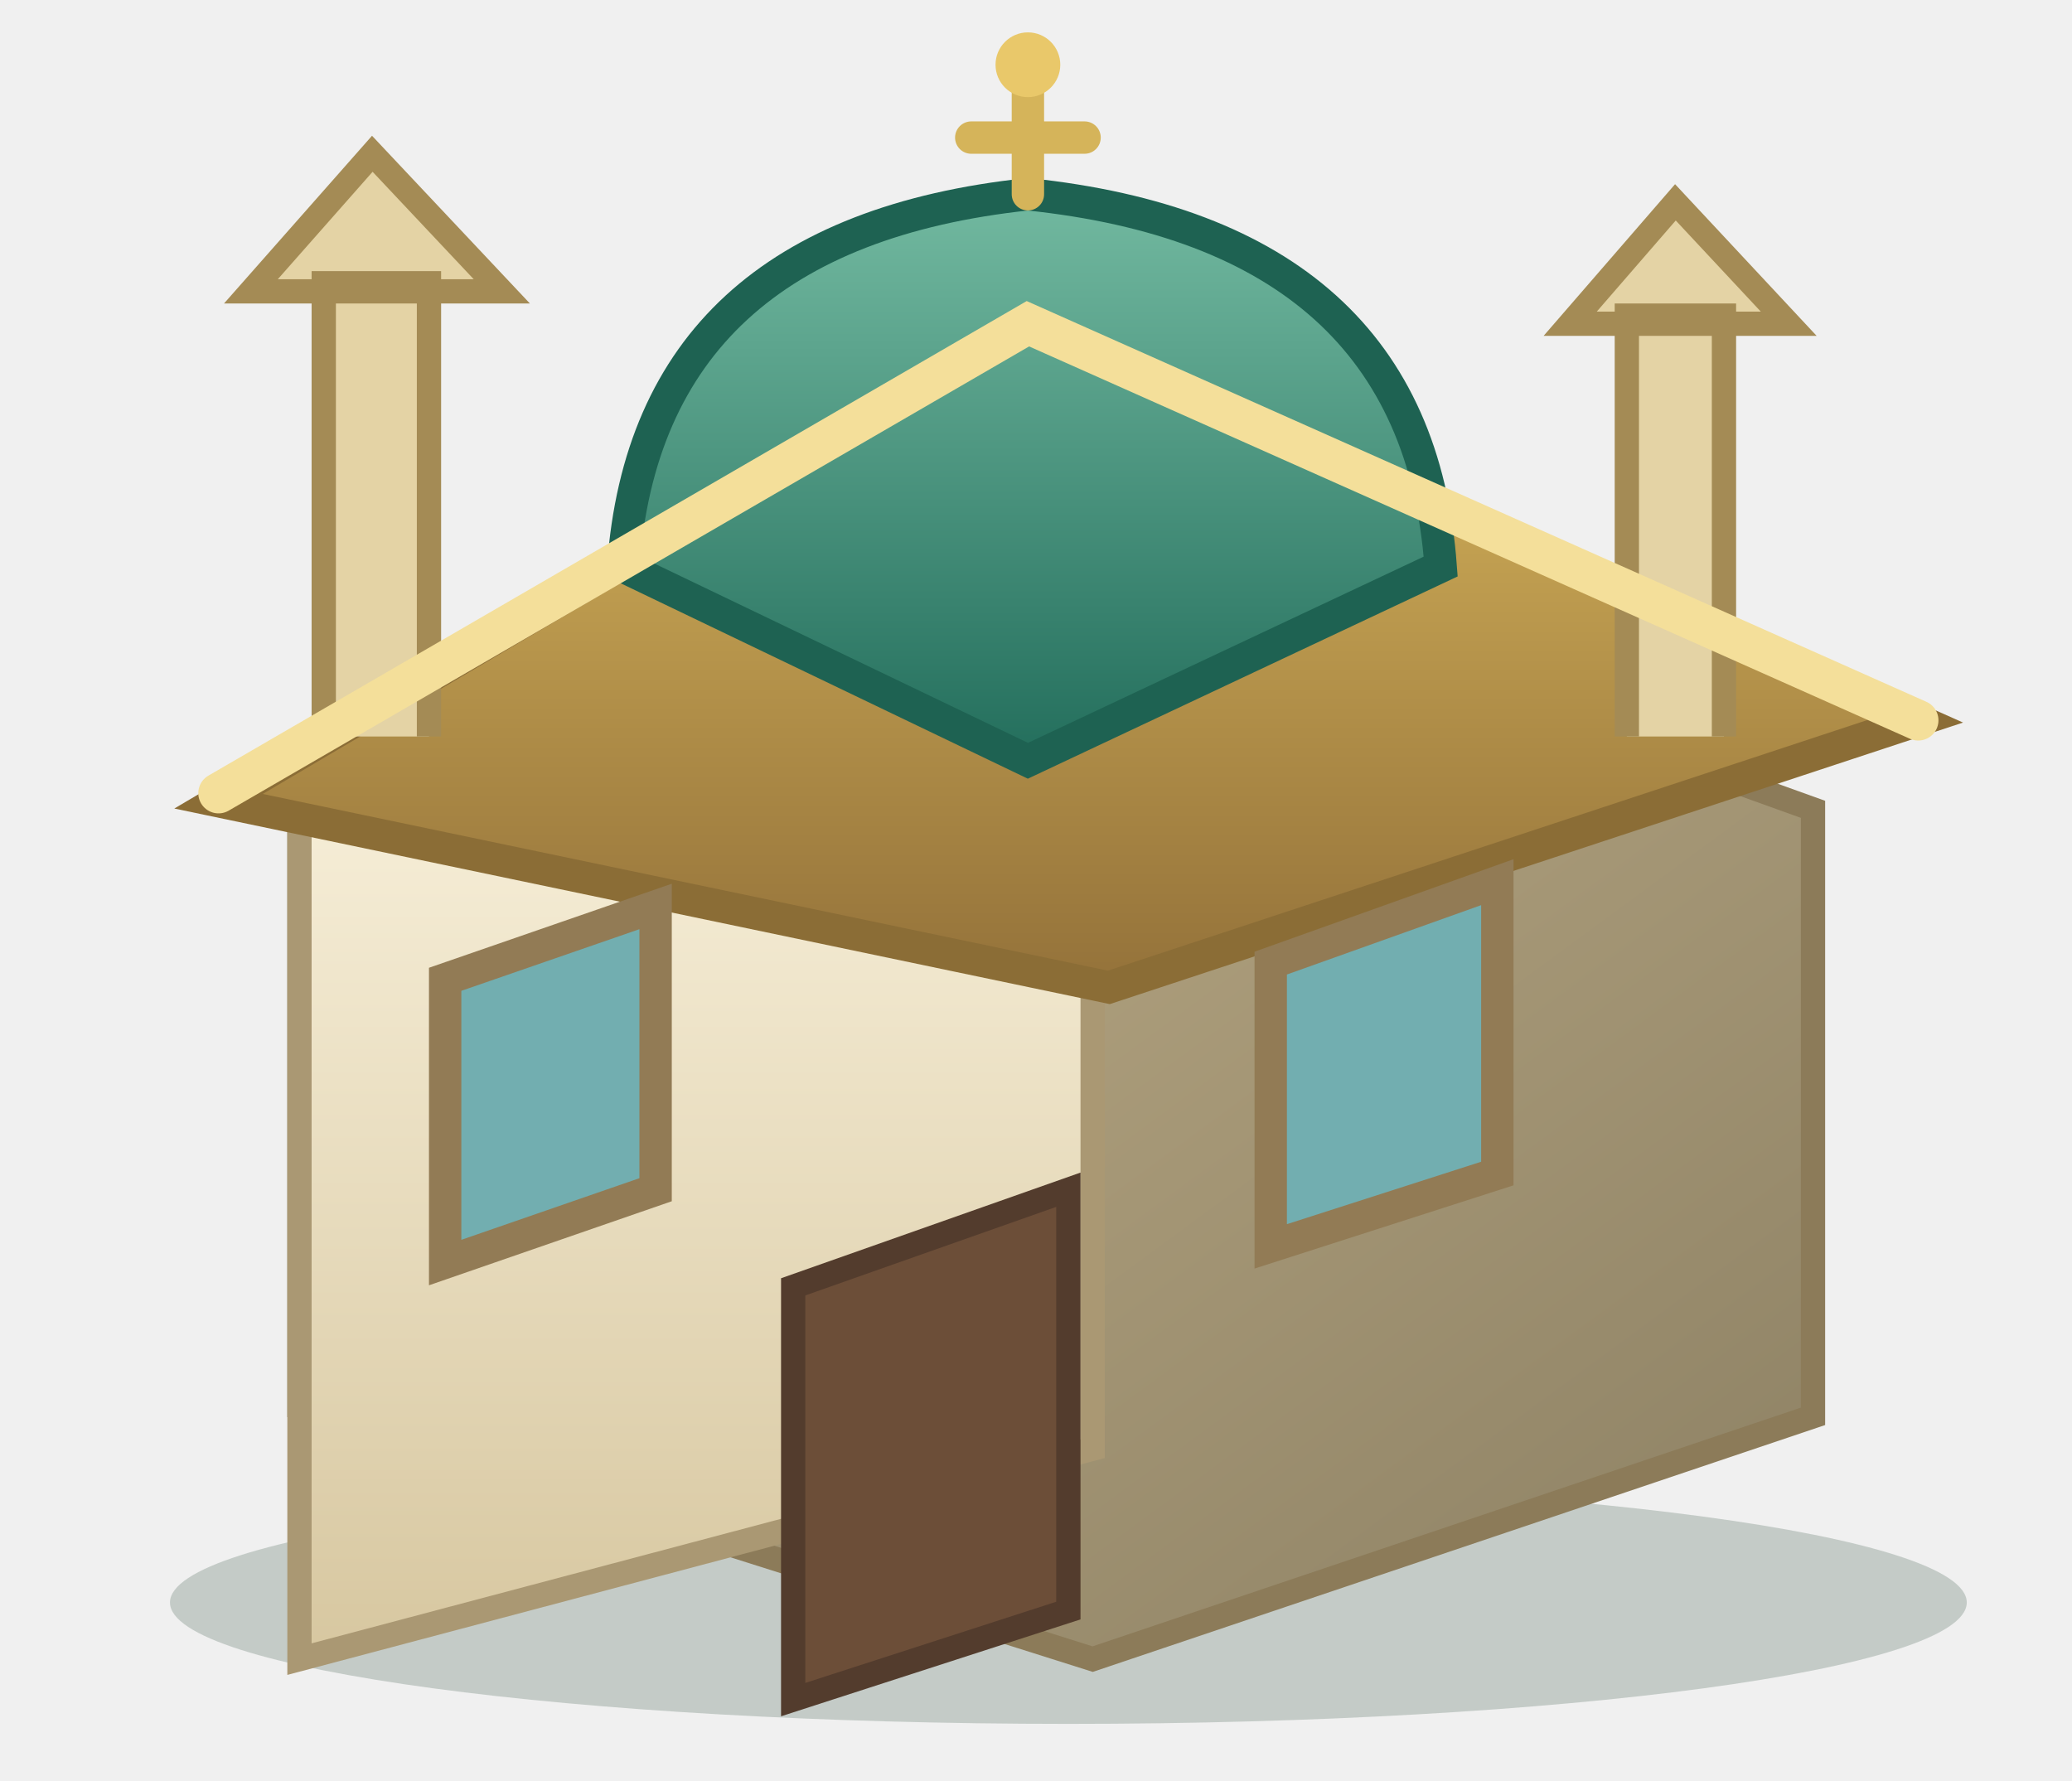
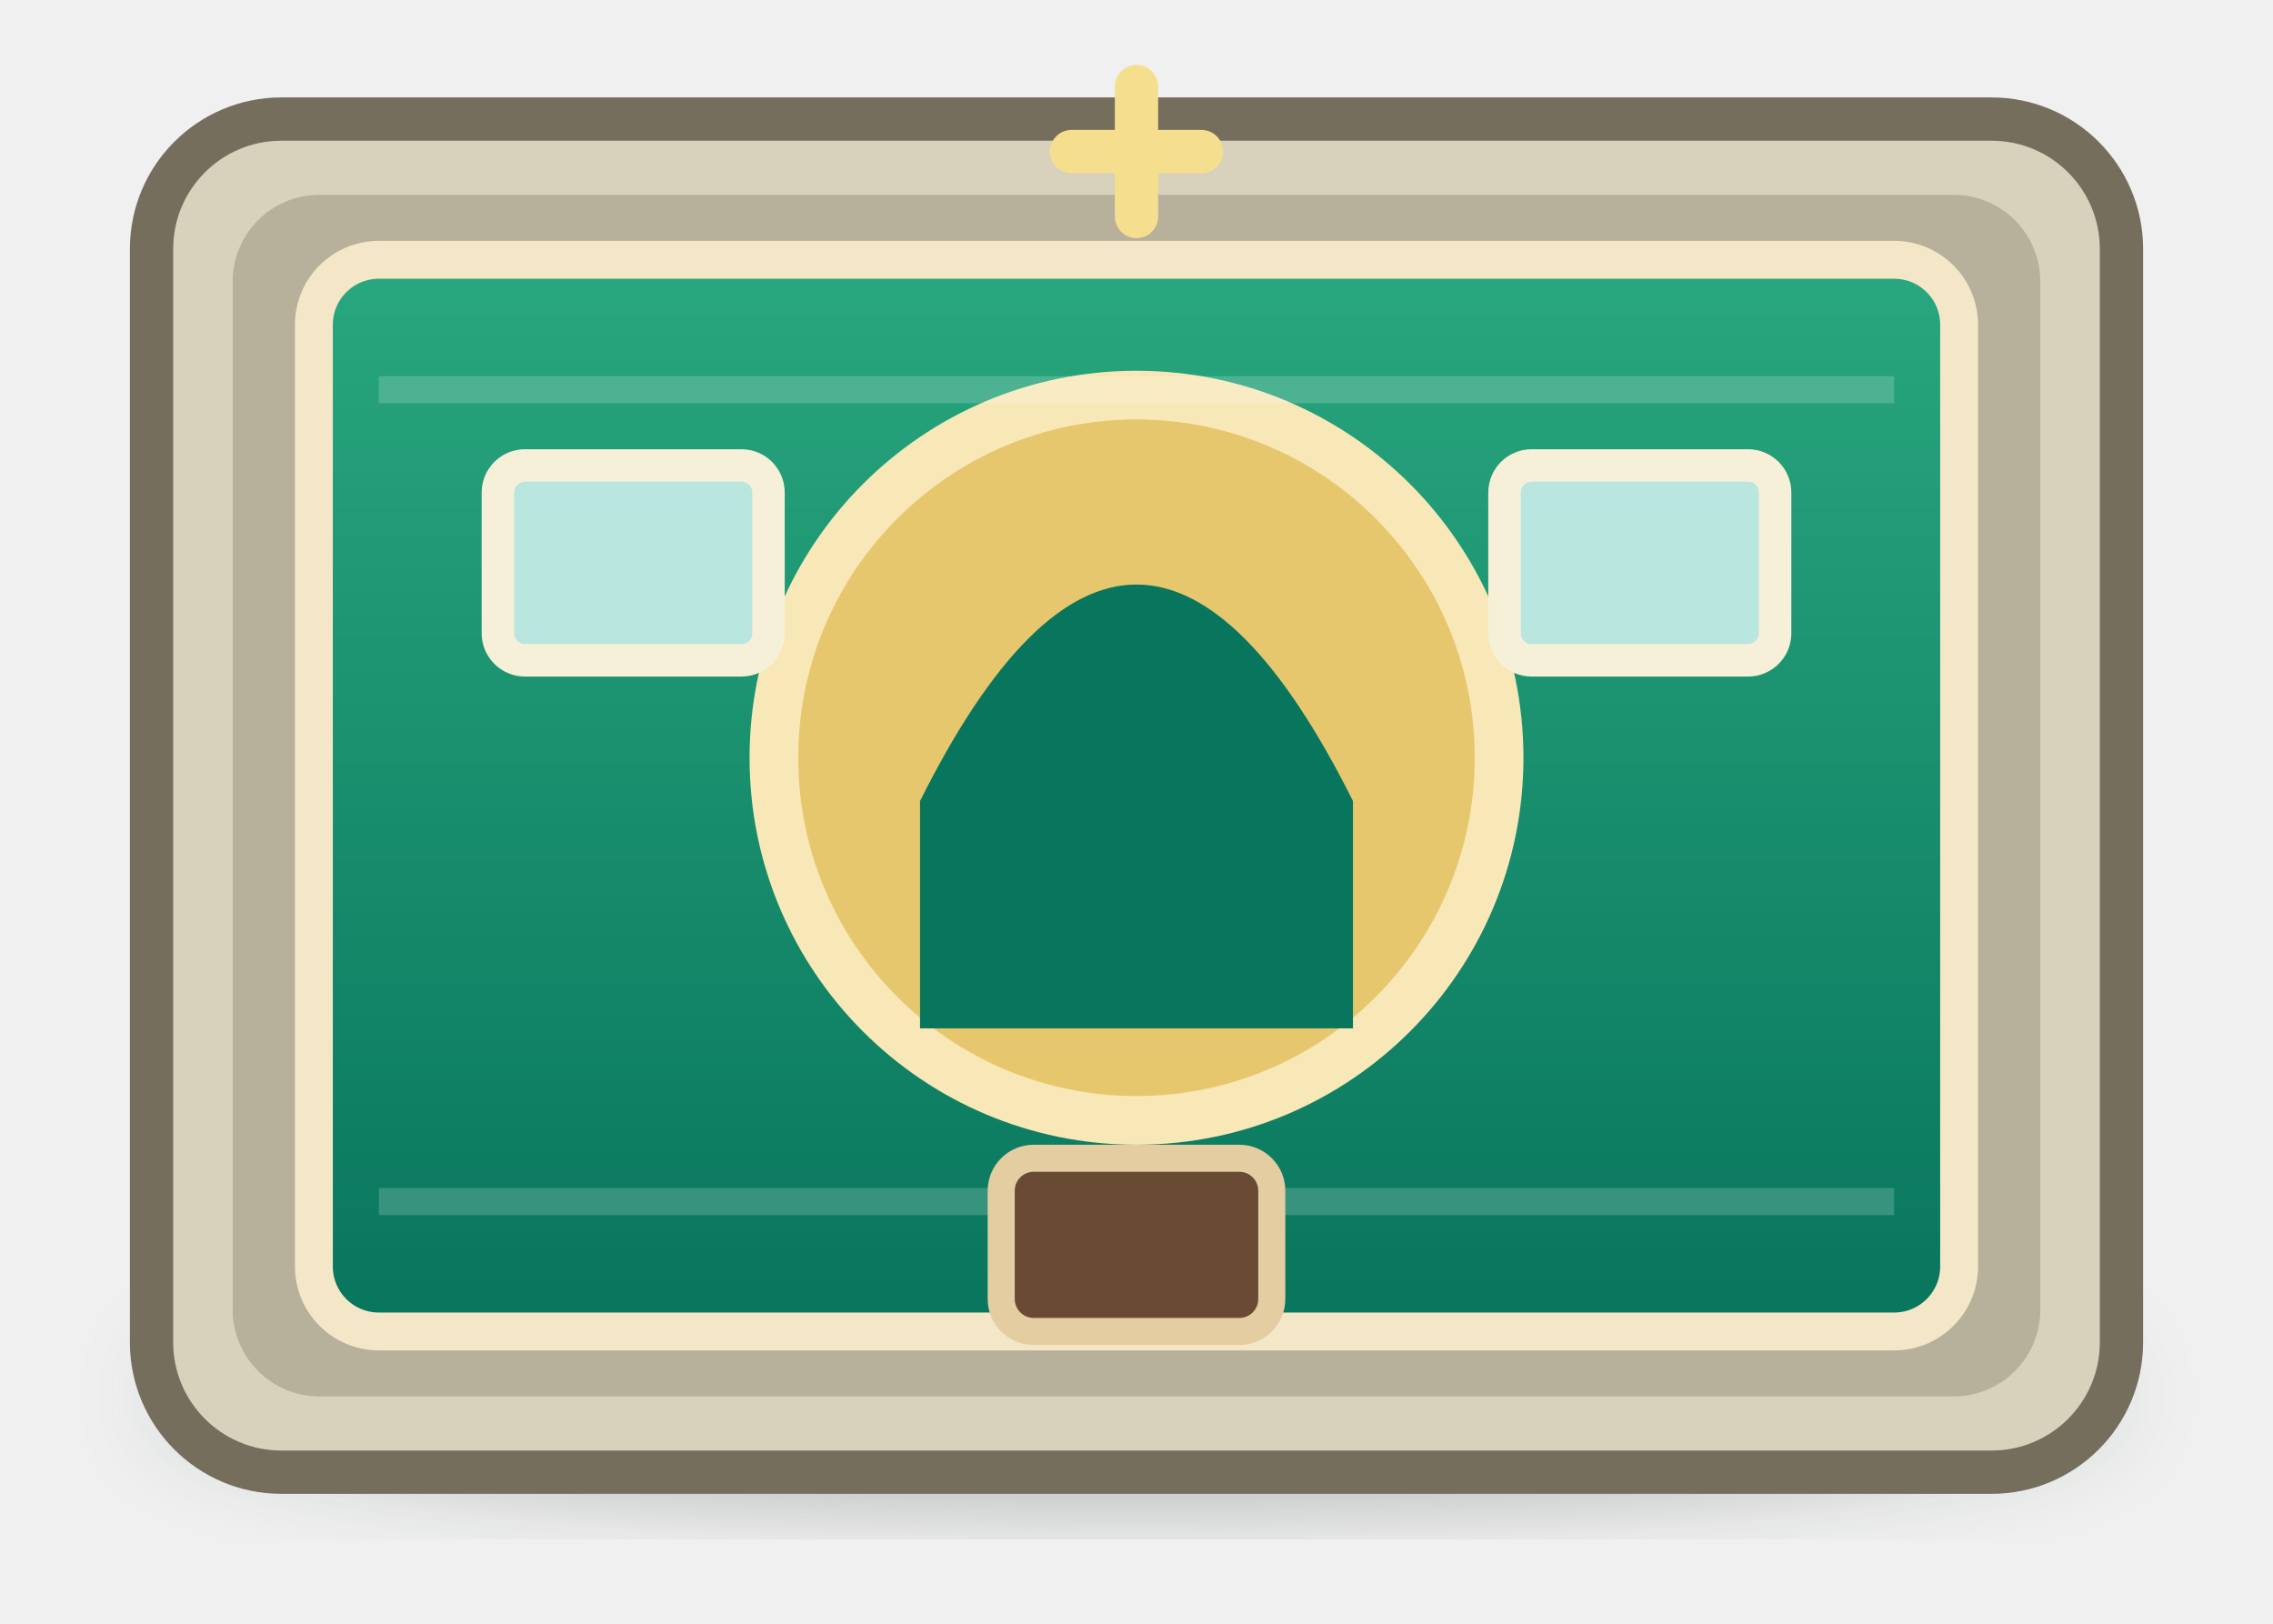
- <svg xmlns="http://www.w3.org/2000/svg" viewBox="0 0 256 220">
+ <svg xmlns="http://www.w3.org/2000/svg" width="420" height="300" viewBox="0 0 420 300">
  <defs>
-     <linearGradient id="wall" x2="0" y2="1">
-       <stop stop-color="#fff9e7" />
-       <stop offset="1" stop-color="#d7c7a0" />
+     <linearGradient id="roof" x2="0" y2="1">
+       <stop stop-color="#29a77e" />
+       <stop offset="1" stop-color="#08755d" />
    </linearGradient>
-     <linearGradient id="side" x2="1" y2="1">
-       <stop stop-color="#c4b38d" />
-       <stop offset="1" stop-color="#8c8063" />
-     </linearGradient>
-     <linearGradient id="roof" x2="0" y2="1">
-       <stop stop-color="#d8b65c" />
-       <stop offset="1" stop-color="#94723a" />
-     </linearGradient>
-     <linearGradient id="dome" x2="0" y2="1">
-       <stop stop-color="#72b9a0" />
-       <stop offset="1" stop-color="#236e5c" />
-     </linearGradient>
+     <filter id="s">
+       <feGaussianBlur stdDeviation="8" />
+     </filter>
  </defs>
-   <ellipse cx="132" cy="198" rx="111" ry="15" fill="#294a38" opacity=".22" />
-   <path d="M37 102 135 68 224 100 224 175 135 205 37 174Z" fill="url(#side)" stroke="#8c7b59" stroke-width="3" />
-   <path d="M37 102 135 68 135 179 37 205Z" fill="url(#wall)" stroke="#aa9873" stroke-width="3" />
-   <path d="M27 99 127 40 237 89 137 122Z" fill="url(#roof)" stroke="#8b6d36" stroke-width="4" />
-   <path d="M77 70Q80 29 127 24Q175 29 178 70L127 94Z" fill="url(#dome)" stroke="#1e6252" stroke-width="4" />
-   <path d="M127 24V9m-7 8h14" stroke="#d5b45a" stroke-width="4" stroke-linecap="round" />
-   <circle cx="127" cy="8" r="4" fill="#e9c86a" />
-   <path d="M40 91V35h13v56M31 36l15-17 16 17Z" fill="#e4d3a5" stroke="#a48b55" stroke-width="3" />
-   <path d="M201 91V39h12v52M194 40l13-15 14 15Z" fill="#e4d3a5" stroke="#a48b55" stroke-width="3" />
-   <path d="M55 121 81 112 81 147 55 156Z" fill="#72aeb0" stroke="#927b55" stroke-width="4" />
-   <path d="M157 119 185 109 185 145 157 154Z" fill="#72aeb0" stroke="#927b55" stroke-width="4" />
-   <path d="M98 159 132 147 132 199 98 210Z" fill="#6c4e38" stroke="#533c2d" stroke-width="3" />
-   <path d="M27 98 127 40 237 89" fill="none" stroke="#f4df9a" stroke-width="5" stroke-linecap="round" />
+   <ellipse cx="210" cy="258" rx="180" ry="22" fill="#1b3325" opacity=".25" filter="url(#s)" />
+   <rect x="28" y="22" width="364" height="250" rx="24" fill="#d8d2bd" stroke="#756e5d" stroke-width="8" />
+   <rect x="43" y="36" width="334" height="222" rx="16" fill="#b7b09b" />
+   <rect x="58" y="48" width="304" height="198" rx="12" fill="url(#roof)" stroke="#f4e7c7" stroke-width="7" />
+   <circle cx="210" cy="140" r="67" fill="#e7c76e" stroke="#f8e8b7" stroke-width="9" />
+   <path d="M170 148q40-80 80 0v42h-80z" fill="#08755d" />
+   <path d="M210 40v-24m-12 12h24" stroke="#f5df8e" stroke-width="8" stroke-linecap="round" />
+   <path d="M70 72H350M70 222H350" stroke="#fff" stroke-opacity=".18" stroke-width="5" />
+   <rect x="185" y="214" width="50" height="32" rx="6" fill="#694b35" stroke="#e4cda0" stroke-width="5" />
+   <rect x="92" y="86" width="50" height="36" rx="5" fill="#b9e6df" stroke="#f7f0d8" stroke-width="6" />
+   <rect x="278" y="86" width="50" height="36" rx="5" fill="#b9e6df" stroke="#f7f0d8" stroke-width="6" />
</svg>
